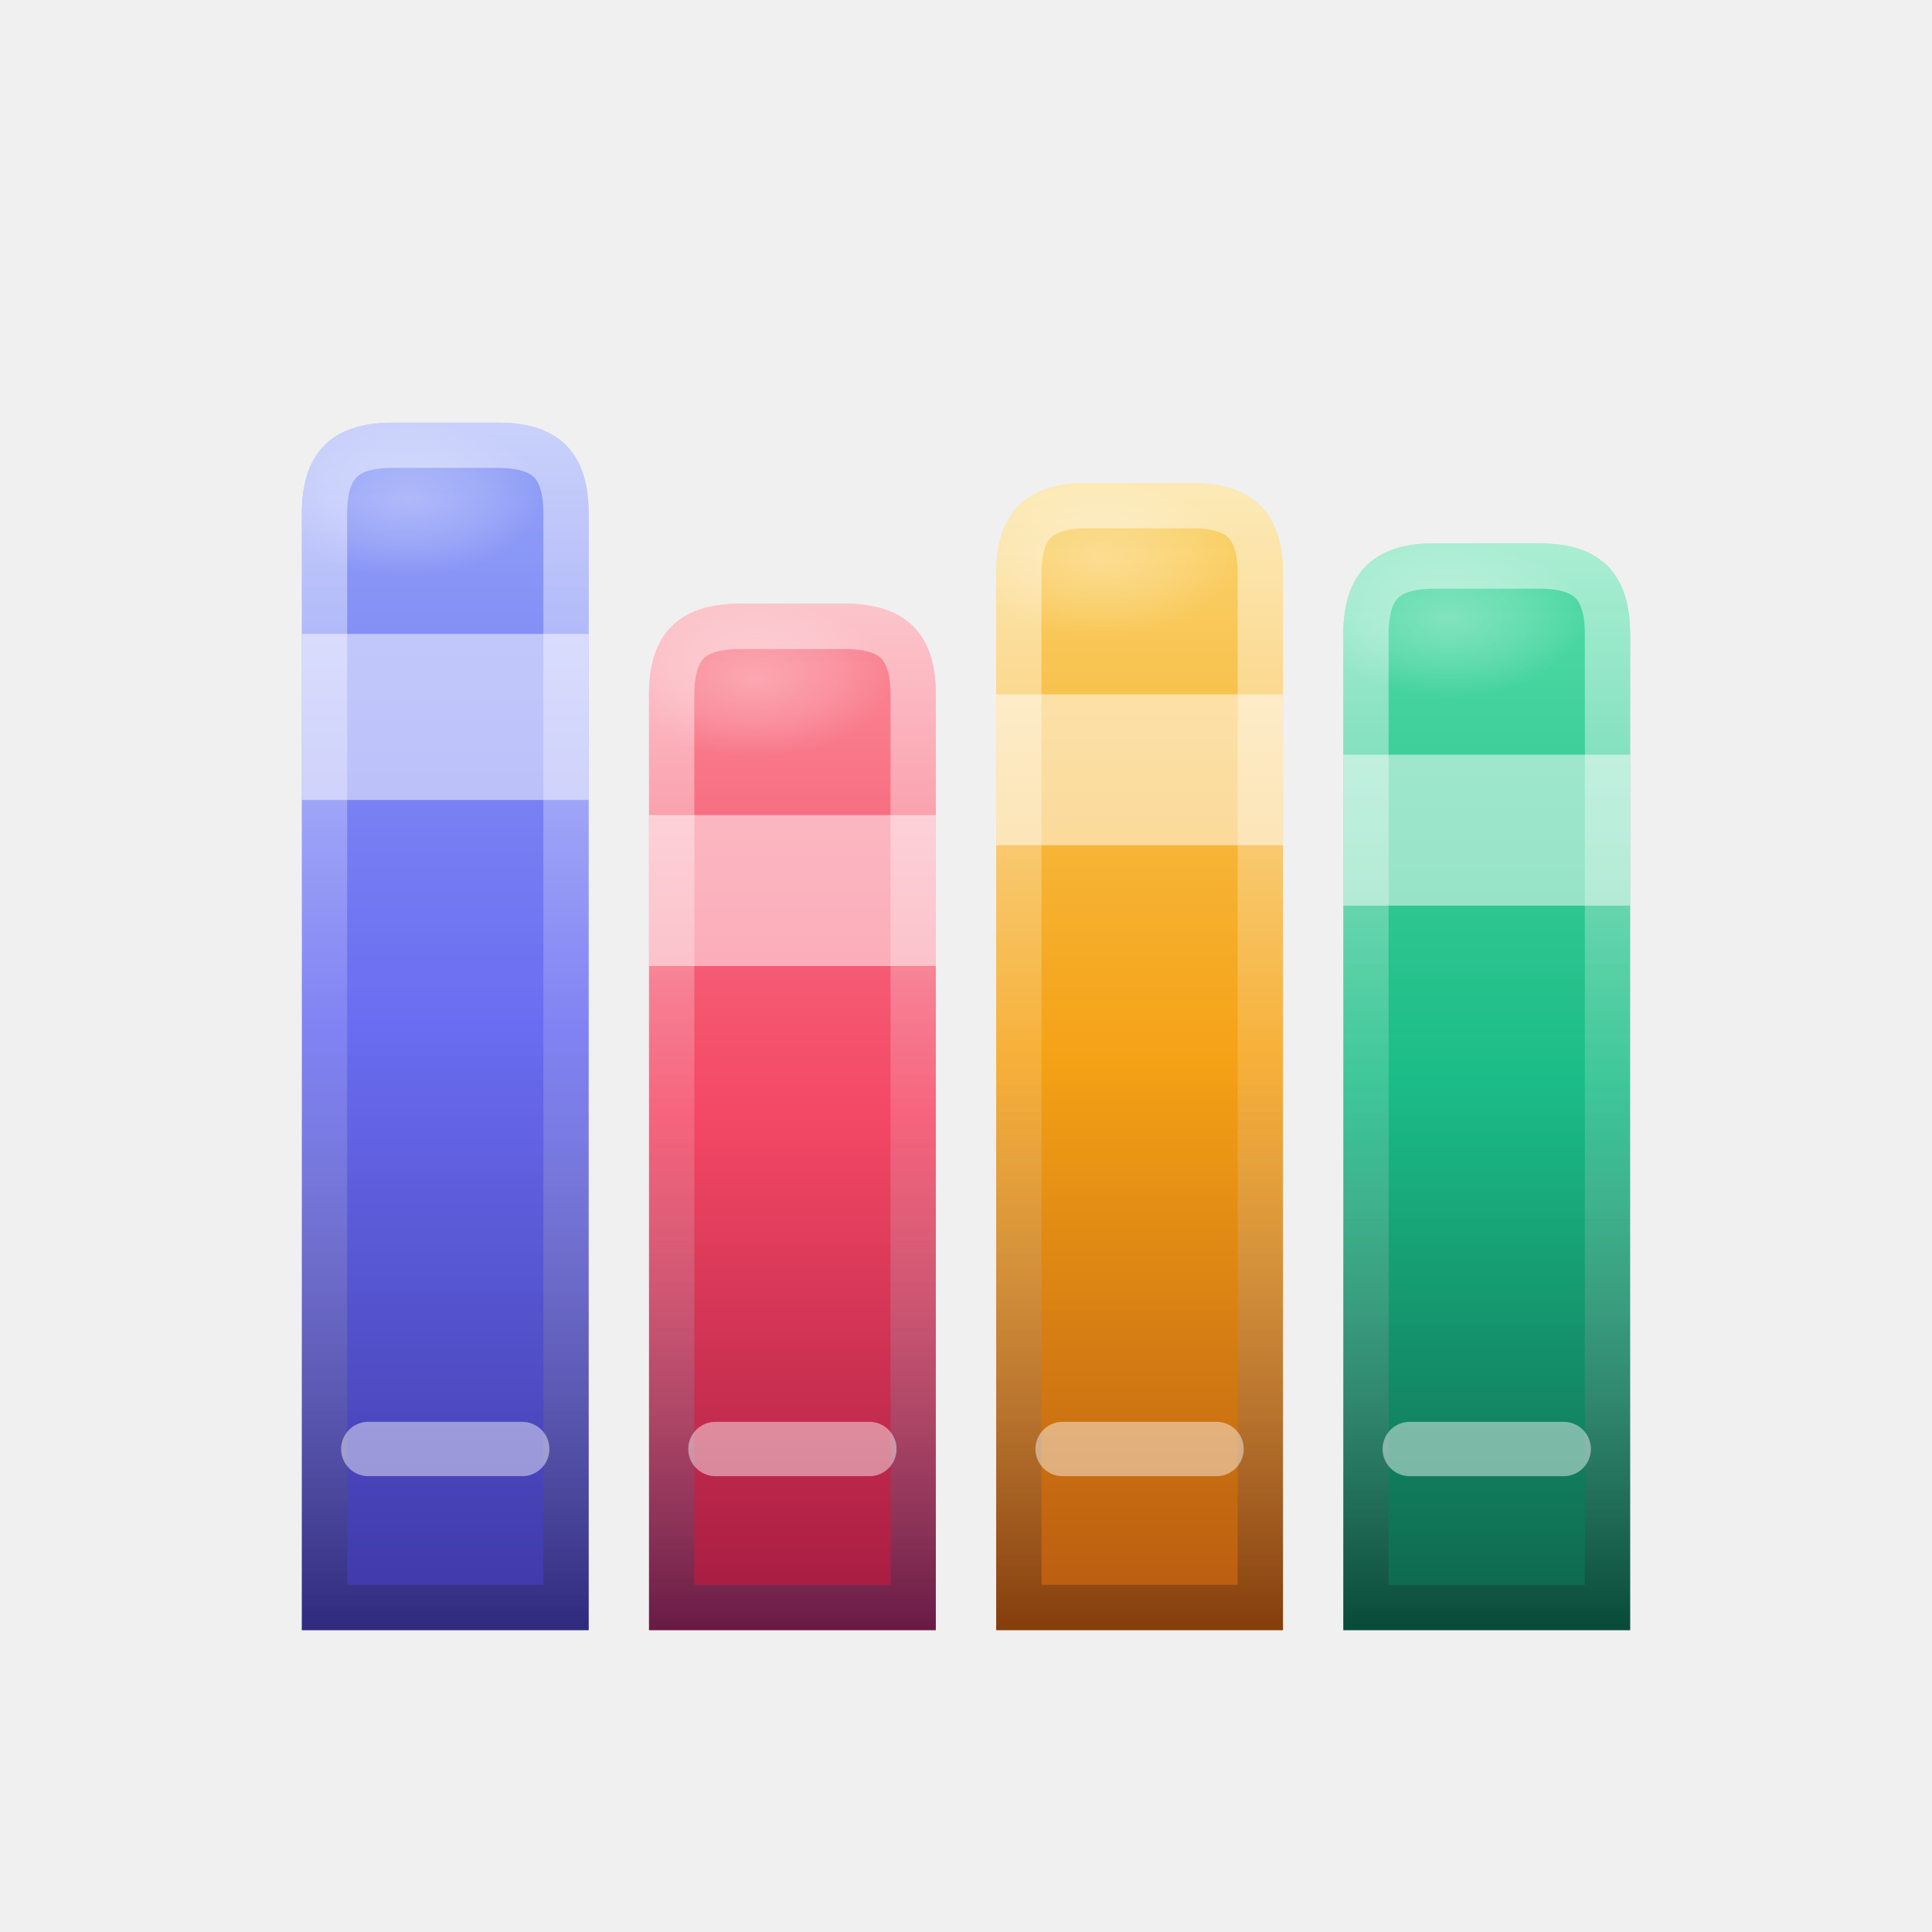
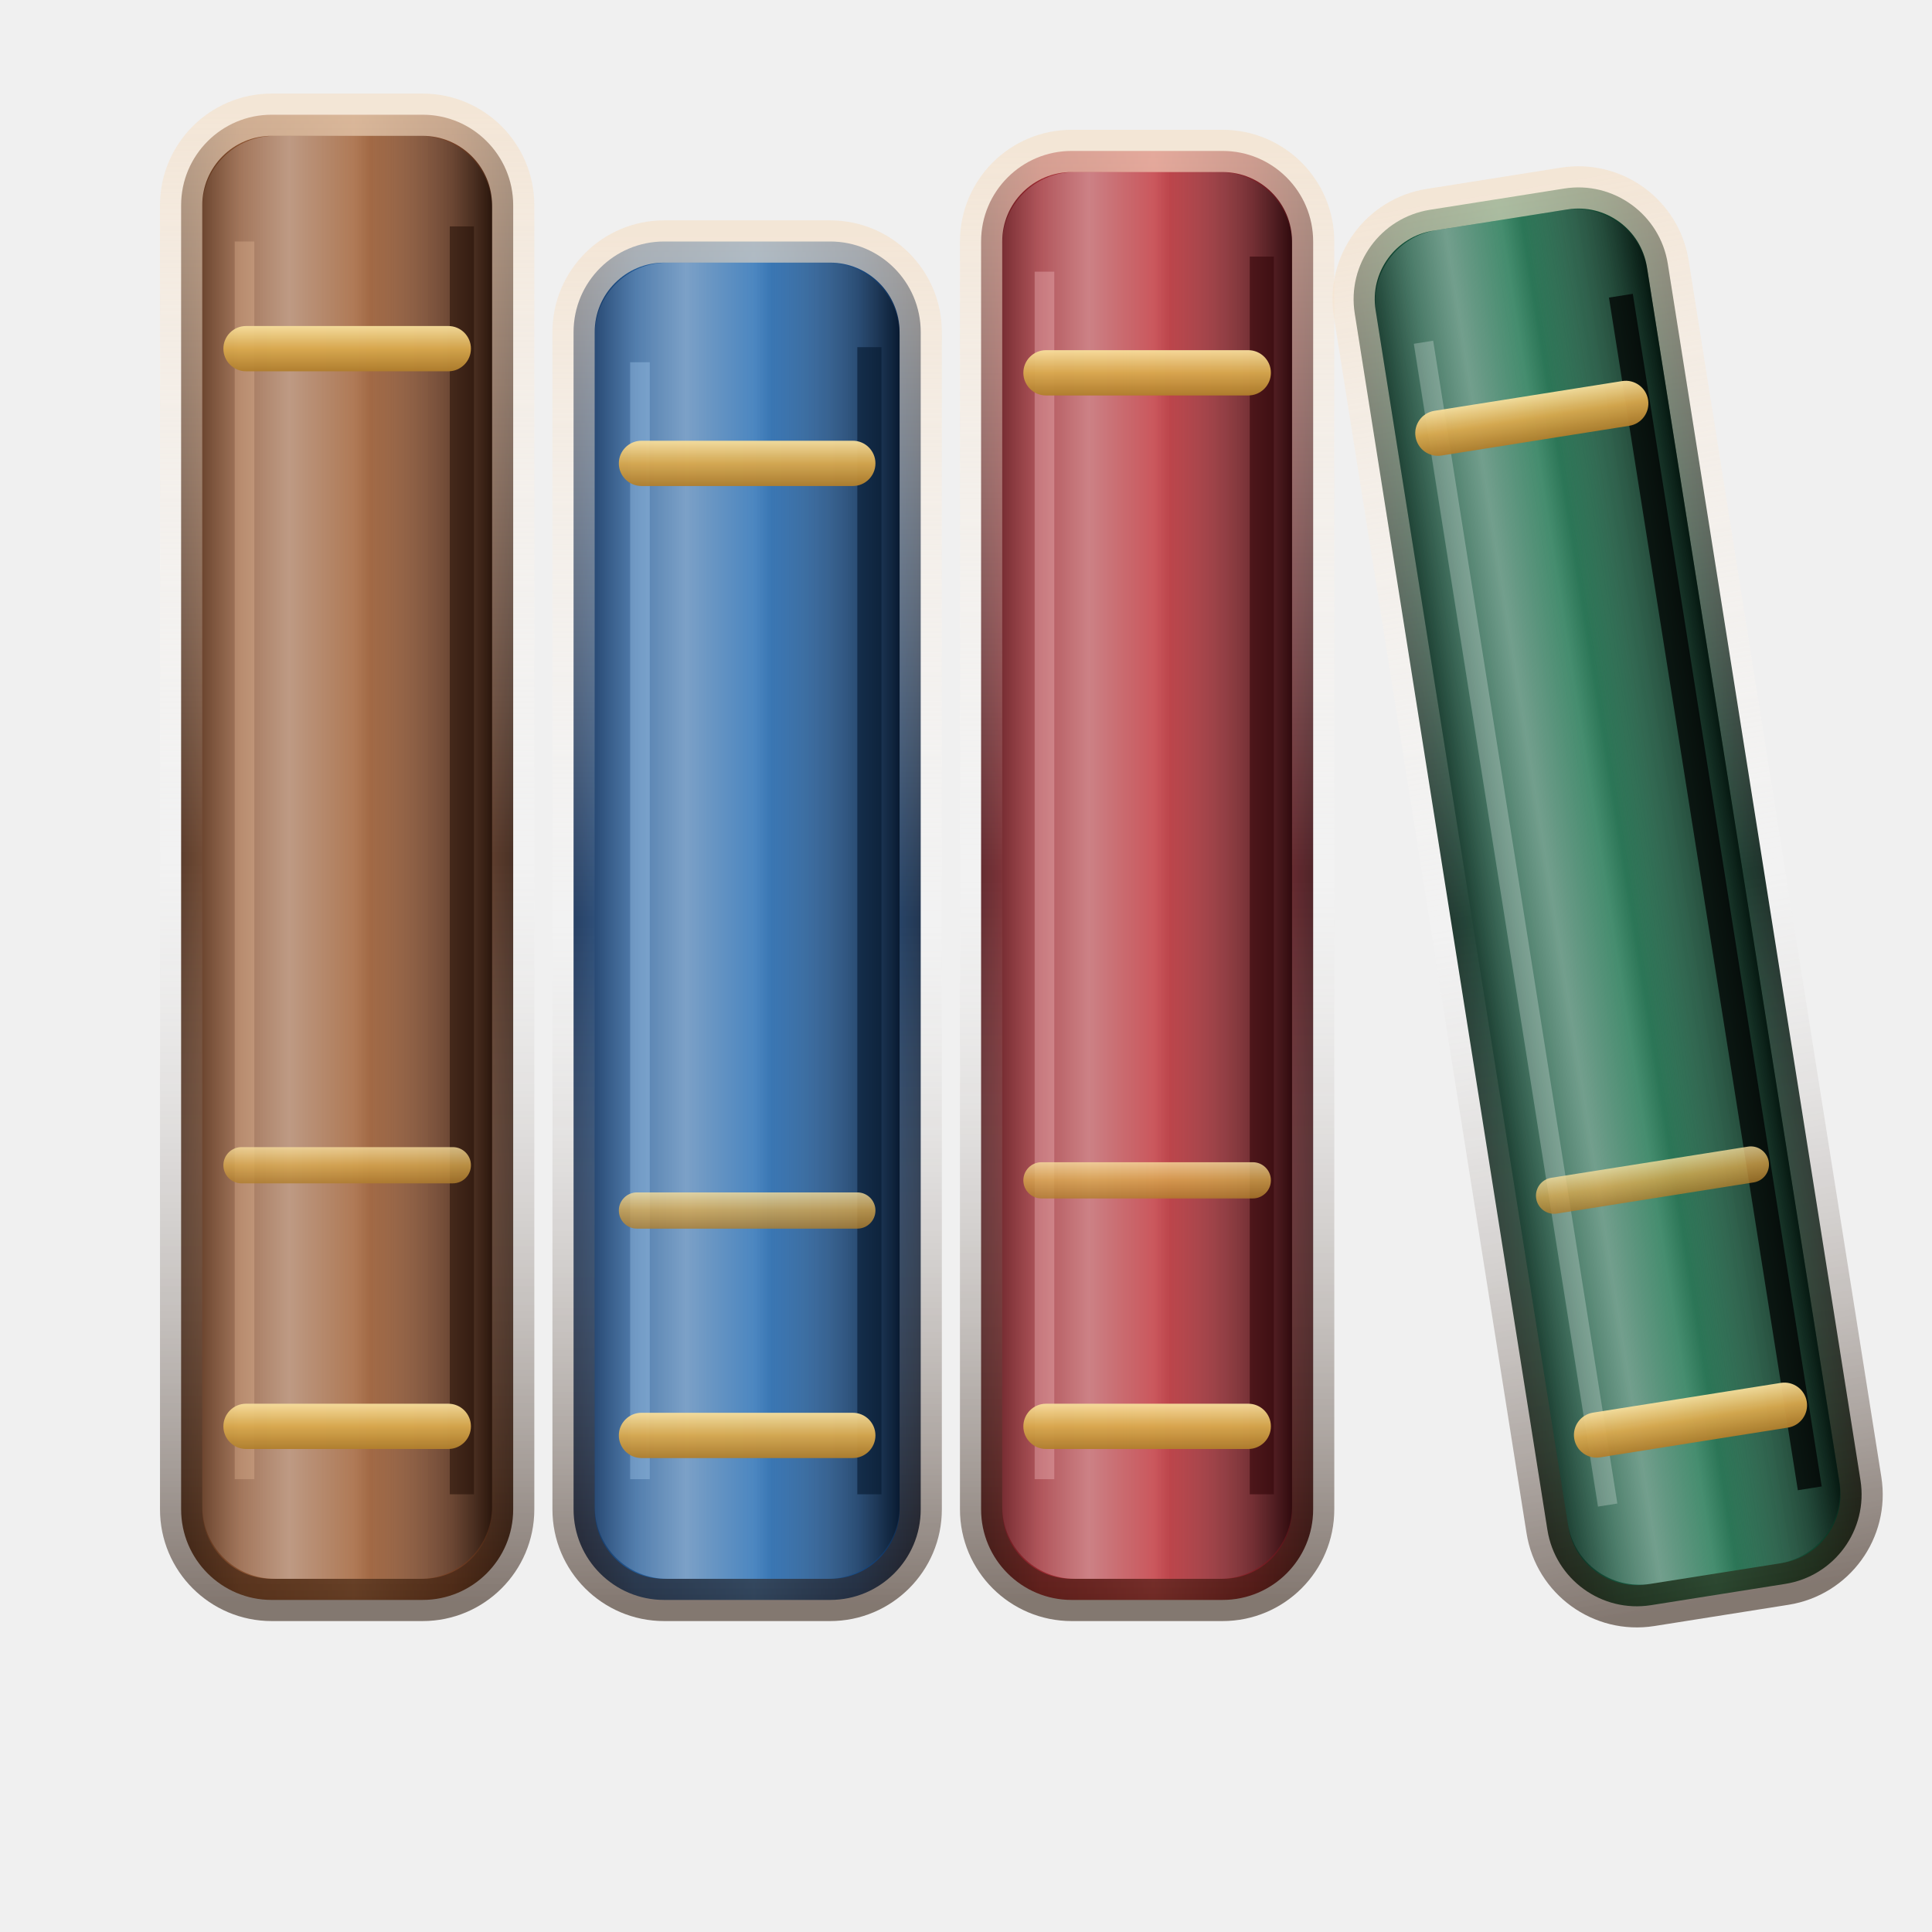
<svg xmlns="http://www.w3.org/2000/svg" viewBox="0 0 64 64">
  <defs>
-     <linearGradient id="bIndigo" x1="0" y1="0" x2="0" y2="1">
-       <stop offset="0" stop-color="#8FA0F8" stop-opacity="0.96" />
-       <stop offset="0.5" stop-color="#6366F1" stop-opacity="0.95" />
-       <stop offset="1" stop-color="#3730A3" stop-opacity="0.97" />
+     <linearGradient id="leatherBrown" x1="0" y1="0" x2="1" y2="0">
+       <stop offset="0" stop-color="#4A2815" />
+       <stop offset="0.18" stop-color="#8A5230" />
+       <stop offset="0.52" stop-color="#A66A42" />
+       <stop offset="0.82" stop-color="#744025" />
+       <stop offset="1" stop-color="#351A0D" />
    </linearGradient>
-     <linearGradient id="bRose" x1="0" y1="0" x2="0" y2="1">
-       <stop offset="0" stop-color="#FB8895" stop-opacity="0.96" />
-       <stop offset="0.5" stop-color="#F43F5E" stop-opacity="0.95" />
-       <stop offset="1" stop-color="#9F1239" stop-opacity="0.97" />
+     <linearGradient id="leatherBlue" x1="0" y1="0" x2="1" y2="0">
+       <stop offset="0" stop-color="#102B52" />
+       <stop offset="0.18" stop-color="#235A96" />
+       <stop offset="0.52" stop-color="#3678B9" />
+       <stop offset="0.82" stop-color="#194A82" />
+       <stop offset="1" stop-color="#0A203E" />
    </linearGradient>
-     <linearGradient id="bAmber" x1="0" y1="0" x2="0" y2="1">
-       <stop offset="0" stop-color="#FBD46A" stop-opacity="0.96" />
-       <stop offset="0.5" stop-color="#F59E0B" stop-opacity="0.95" />
-       <stop offset="1" stop-color="#B45309" stop-opacity="0.97" />
+     <linearGradient id="leatherRed" x1="0" y1="0" x2="1" y2="0">
+       <stop offset="0" stop-color="#54151A" />
+       <stop offset="0.18" stop-color="#9C2930" />
+       <stop offset="0.52" stop-color="#C44349" />
+       <stop offset="0.82" stop-color="#812027" />
+       <stop offset="1" stop-color="#3C0B10" />
    </linearGradient>
-     <linearGradient id="bEmerald" x1="0" y1="0" x2="0" y2="1">
-       <stop offset="0" stop-color="#4DDBA4" stop-opacity="0.96" />
-       <stop offset="0.5" stop-color="#10B981" stop-opacity="0.95" />
-       <stop offset="1" stop-color="#065F46" stop-opacity="0.97" />
+     <linearGradient id="leatherGreen" x1="0" y1="0" x2="1" y2="0">
+       <stop offset="0" stop-color="#09251B" />
+       <stop offset="0.2" stop-color="#14533B" />
+       <stop offset="0.5" stop-color="#287B58" />
+       <stop offset="0.82" stop-color="#104730" />
+       <stop offset="1" stop-color="#061B13" />
+     </linearGradient>
+     <linearGradient id="spineGloss" x1="0" y1="0" x2="1" y2="0">
+       <stop offset="0" stop-color="#FFFFFF" stop-opacity="0.08" />
+       <stop offset="0.3" stop-color="#FFFFFF" stop-opacity="0.38" />
+       <stop offset="0.58" stop-color="#FFFFFF" stop-opacity="0.04" />
+       <stop offset="1" stop-color="#000000" stop-opacity="0.42" />
    </linearGradient>
    <linearGradient id="rim" x1="0" y1="0" x2="0" y2="1">
-       <stop offset="0" stop-color="#FFFFFF" stop-opacity="0.5" />
-       <stop offset="0.5" stop-color="#FFFFFF" stop-opacity="0.15" />
-       <stop offset="1" stop-color="#1E1B4B" stop-opacity="0.45" />
+       <stop offset="0" stop-color="#F5E0C8" stop-opacity="0.65" />
+       <stop offset="0.5" stop-color="#FFFFFF" stop-opacity="0.1" />
+       <stop offset="1" stop-color="#2A1508" stop-opacity="0.55" />
    </linearGradient>
-     <linearGradient id="rimWarm" x1="0" y1="0" x2="0" y2="1">
-       <stop offset="0" stop-color="#FFFFFF" stop-opacity="0.5" />
-       <stop offset="0.5" stop-color="#FFFFFF" stop-opacity="0.15" />
-       <stop offset="1" stop-color="#451A03" stop-opacity="0.45" />
+     <linearGradient id="gilt" x1="0" y1="0" x2="0" y2="1">
+       <stop offset="0" stop-color="#F7DE9C" />
+       <stop offset="0.5" stop-color="#D9A94E" />
+       <stop offset="1" stop-color="#B07E2C" />
    </linearGradient>
-     <linearGradient id="rimGreen" x1="0" y1="0" x2="0" y2="1">
-       <stop offset="0" stop-color="#FFFFFF" stop-opacity="0.5" />
-       <stop offset="0.5" stop-color="#FFFFFF" stop-opacity="0.15" />
-       <stop offset="1" stop-color="#022C22" stop-opacity="0.45" />
-     </linearGradient>
-     <radialGradient id="topSheen" cx="0.5" cy="0.5" r="0.5">
-       <stop offset="0" stop-color="#FFFFFF" stop-opacity="0.3" />
-       <stop offset="0.6" stop-color="#FFFFFF" stop-opacity="0.14" />
-       <stop offset="1" stop-color="#FFFFFF" stop-opacity="0" />
-     </radialGradient>
-     <clipPath id="clipA">
-       <path d="M10 54 V17 Q10 14 13 14 H16.5 Q19.5 14 19.5 17 V54 Z" />
-     </clipPath>
-     <clipPath id="clipB">
-       <path d="M21.5 54 V23 Q21.5 20 24.5 20 H28 Q31 20 31 23 V54 Z" />
-     </clipPath>
-     <clipPath id="clipC">
-       <path d="M33 54 V19 Q33 16 36 16 H39.5 Q42.5 16 42.5 19 V54 Z" />
-     </clipPath>
-     <clipPath id="clipD">
-       <path d="M44.5 54 V21 Q44.5 18 47.5 18 H51 Q54 18 54 21 V54 Z" />
-     </clipPath>
  </defs>
-   <path d="M10 54 V17 Q10 14 13 14 H16.5 Q19.5 14 19.5 17 V54 Z" fill="url(#bIndigo)" stroke="url(#rim)" stroke-width="3" stroke-linejoin="round" clip-path="url(#clipA)" />
-   <g clip-path="url(#clipA)">
-     <ellipse cx="13.5" cy="16.5" rx="4.5" ry="2.6" fill="url(#topSheen)" />
-     <rect x="9" y="21" width="11.5" height="5.5" fill="#FFFFFF" opacity="0.5" />
-     <line x1="12.2" y1="48" x2="17.3" y2="48" stroke="#FFFFFF" stroke-width="1.8" stroke-linecap="round" opacity="0.45" />
+   <g>
+     <rect x="6" y="3.8" width="11" height="49.2" rx="3" fill="url(#leatherBrown)" stroke="url(#rim)" stroke-width="1.4" />
+     <rect x="6.7" y="4.5" width="9.6" height="47.8" rx="2.4" fill="url(#spineGloss)" />
+     <path d="M8.1 8V49" stroke="#F0C7A2" stroke-opacity="0.28" stroke-width="0.65" />
+     <path d="M15.3 7.5V49.5" stroke="#241007" stroke-opacity="0.55" stroke-width="0.8" />
+     <rect x="7.4" y="10.8" width="8.2" height="1.5" rx="0.75" fill="url(#gilt)" opacity="0.95" />
+     <rect x="7.4" y="38" width="8.2" height="1.2" rx="0.6" fill="url(#gilt)" opacity="0.8" />
+     <rect x="7.4" y="46.5" width="8.2" height="1.5" rx="0.75" fill="url(#gilt)" opacity="0.95" />
  </g>
-   <path d="M21.5 54 V23 Q21.5 20 24.5 20 H28 Q31 20 31 23 V54 Z" fill="url(#bRose)" stroke="url(#rim)" stroke-width="3" stroke-linejoin="round" clip-path="url(#clipB)" />
-   <g clip-path="url(#clipB)">
-     <ellipse cx="25" cy="22.5" rx="4.5" ry="2.6" fill="url(#topSheen)" />
-     <rect x="20.5" y="27" width="11.5" height="5" fill="#FFFFFF" opacity="0.5" />
-     <line x1="23.7" y1="48" x2="28.8" y2="48" stroke="#FFFFFF" stroke-width="1.8" stroke-linecap="round" opacity="0.45" />
+   <g>
+     <rect x="19" y="8" width="11.5" height="45" rx="3" fill="url(#leatherBlue)" stroke="url(#rim)" stroke-width="1.4" />
+     <rect x="19.7" y="8.7" width="10.1" height="43.6" rx="2.4" fill="url(#spineGloss)" />
+     <path d="M21.2 12V49" stroke="#B9DCFF" stroke-opacity="0.3" stroke-width="0.65" />
+     <path d="M28.8 11.5V49.5" stroke="#071A31" stroke-opacity="0.62" stroke-width="0.8" />
+     <rect x="20.5" y="14.6" width="8.5" height="1.5" rx="0.75" fill="url(#gilt)" opacity="0.95" />
+     <rect x="20.5" y="39.5" width="8.5" height="1.2" rx="0.6" fill="url(#gilt)" opacity="0.8" />
+     <rect x="20.5" y="46.8" width="8.5" height="1.5" rx="0.75" fill="url(#gilt)" opacity="0.95" />
  </g>
-   <path d="M33 54 V19 Q33 16 36 16 H39.5 Q42.5 16 42.5 19 V54 Z" fill="url(#bAmber)" stroke="url(#rimWarm)" stroke-width="3" stroke-linejoin="round" clip-path="url(#clipC)" />
-   <g clip-path="url(#clipC)">
-     <ellipse cx="36.5" cy="18.5" rx="4.5" ry="2.6" fill="url(#topSheen)" />
-     <rect x="32" y="23" width="11.5" height="5" fill="#FFFFFF" opacity="0.5" />
-     <line x1="35.2" y1="48" x2="40.3" y2="48" stroke="#FFFFFF" stroke-width="1.8" stroke-linecap="round" opacity="0.45" />
+   <g>
+     <rect x="32.5" y="5" width="11" height="48" rx="3" fill="url(#leatherRed)" stroke="url(#rim)" stroke-width="1.4" />
+     <rect x="33.2" y="5.7" width="9.6" height="46.6" rx="2.4" fill="url(#spineGloss)" />
+     <path d="M34.6 9V49" stroke="#FFD0D2" stroke-opacity="0.3" stroke-width="0.65" />
+     <path d="M41.8 8.5V49.5" stroke="#35070B" stroke-opacity="0.62" stroke-width="0.8" />
+     <rect x="33.9" y="11.6" width="8.2" height="1.5" rx="0.75" fill="url(#gilt)" opacity="0.95" />
+     <rect x="33.9" y="38.5" width="8.2" height="1.2" rx="0.6" fill="url(#gilt)" opacity="0.8" />
+     <rect x="33.9" y="46.5" width="8.2" height="1.5" rx="0.75" fill="url(#gilt)" opacity="0.95" />
  </g>
-   <path d="M44.5 54 V21 Q44.5 18 47.5 18 H51 Q54 18 54 21 V54 Z" fill="url(#bEmerald)" stroke="url(#rimGreen)" stroke-width="3" stroke-linejoin="round" clip-path="url(#clipD)" />
-   <g clip-path="url(#clipD)">
-     <ellipse cx="48" cy="20.5" rx="4.5" ry="2.6" fill="url(#topSheen)" />
-     <rect x="43.5" y="25" width="11.5" height="5" fill="#FFFFFF" opacity="0.5" />
-     <line x1="46.7" y1="48" x2="51.8" y2="48" stroke="#FFFFFF" stroke-width="1.8" stroke-linecap="round" opacity="0.45" />
+   <g transform="rotate(-9 62.1 52)">
+     <rect x="51.6" y="5.2" width="10.5" height="46.8" rx="3" fill="url(#leatherGreen)" stroke="url(#rim)" stroke-width="1.4" />
+     <rect x="52.3" y="5.9" width="9.1" height="45.4" rx="2.4" fill="url(#spineGloss)" />
+     <path d="M53.7 9.5V48.5" stroke="#FFFFFF" stroke-opacity="0.24" stroke-width="0.65" />
+     <path d="M60.4 9V49" stroke="#000000" stroke-opacity="0.72" stroke-width="0.8" />
+     <rect x="52.95" y="11.8" width="7.8" height="1.5" rx="0.75" fill="url(#gilt)" opacity="0.95" />
+     <rect x="52.95" y="37.5" width="7.8" height="1.2" rx="0.6" fill="url(#gilt)" opacity="0.8" />
+     <rect x="52.95" y="45.4" width="7.8" height="1.5" rx="0.75" fill="url(#gilt)" opacity="0.95" />
  </g>
</svg>
